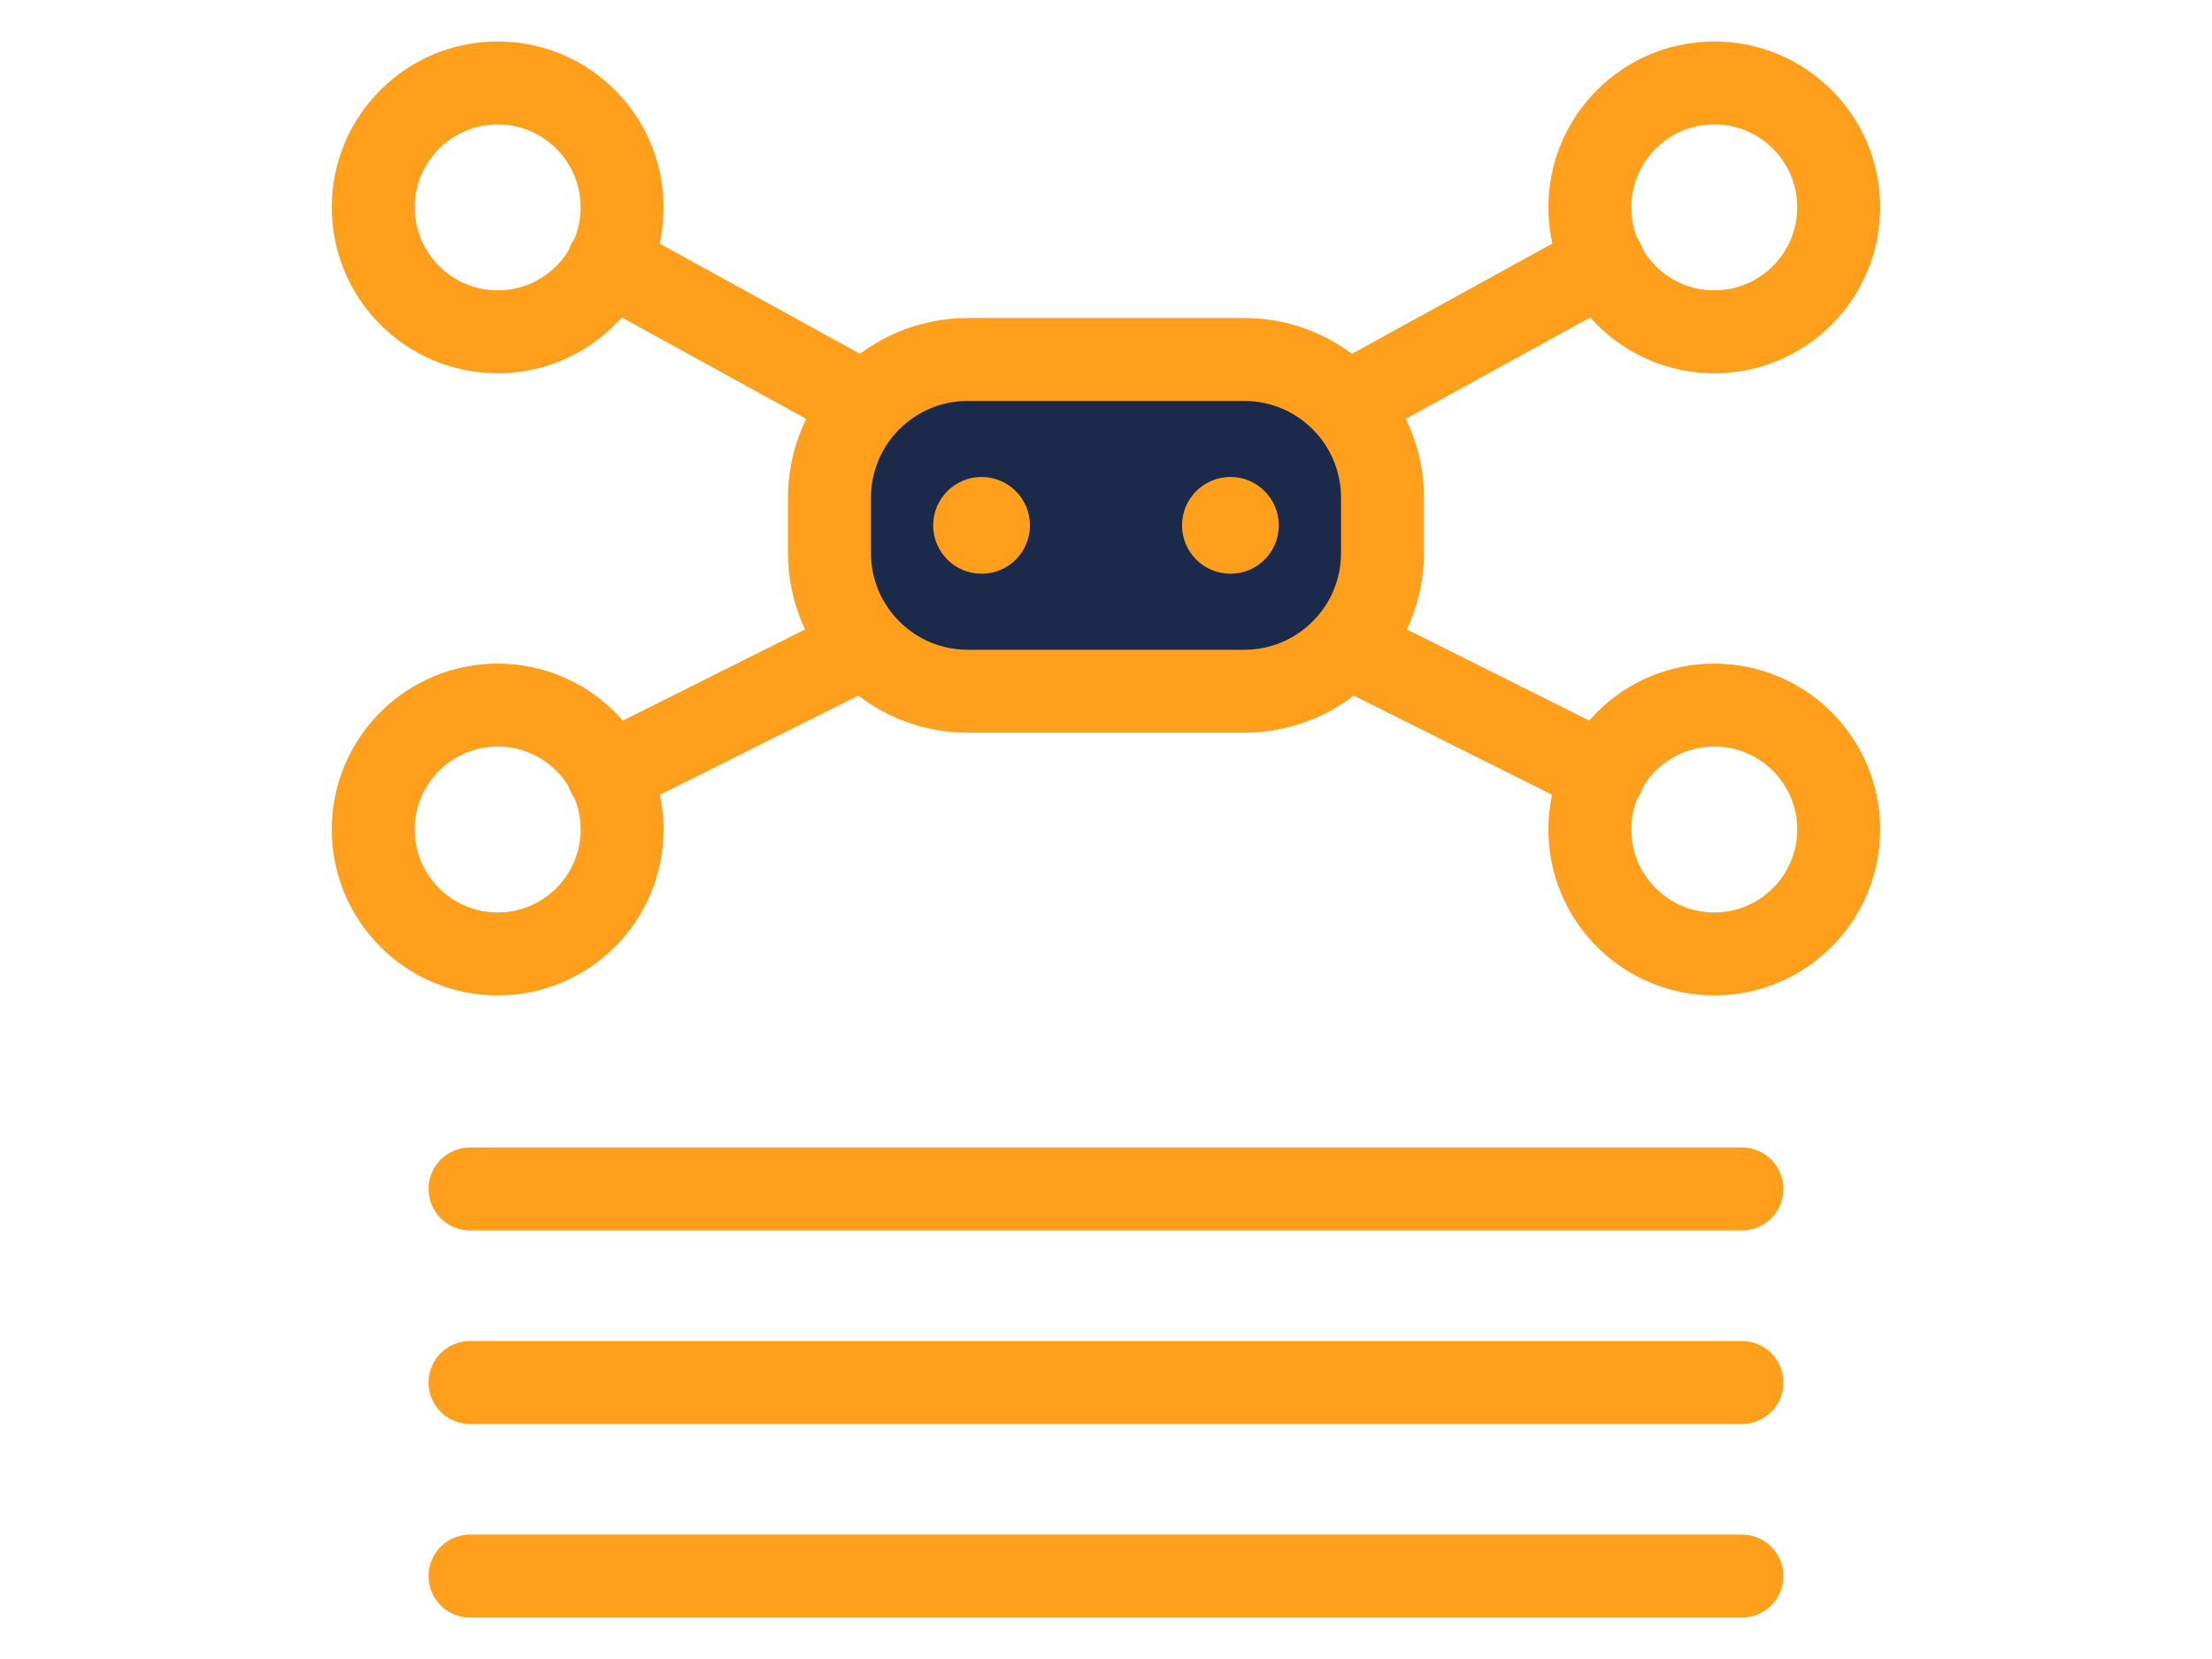
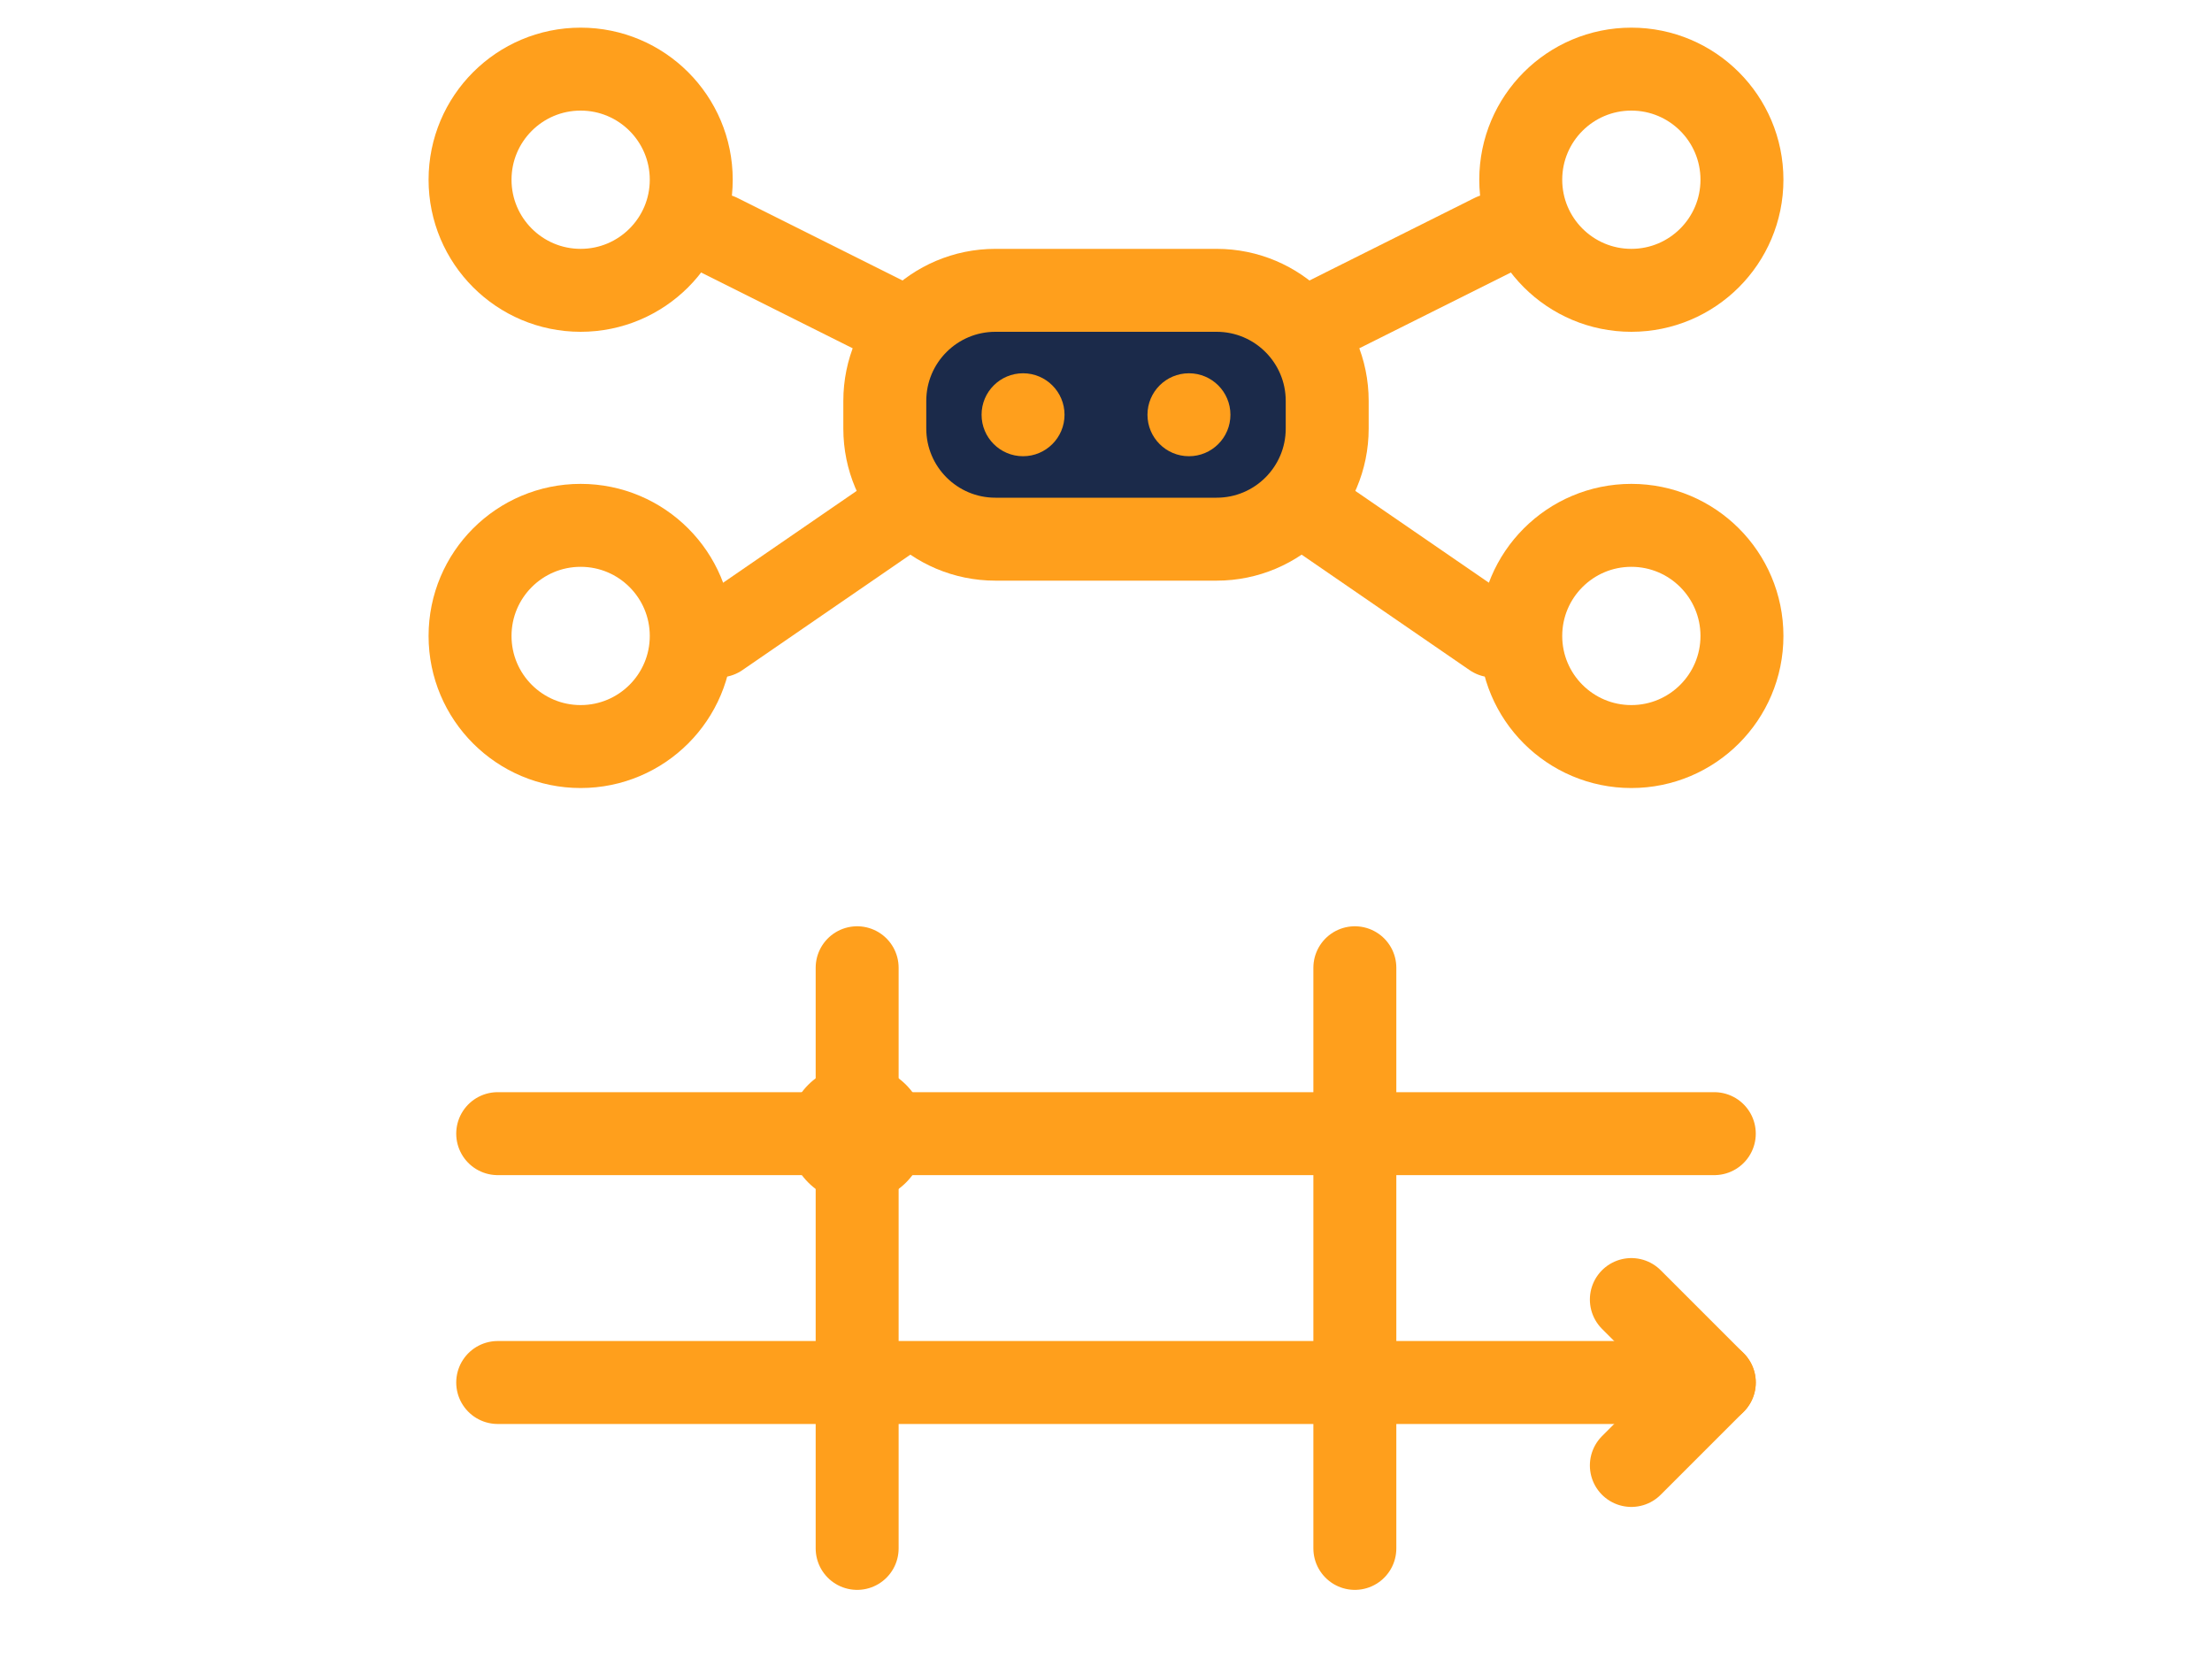
<svg xmlns="http://www.w3.org/2000/svg" viewBox="0 0 160 120" role="img" aria-labelledby="title desc">
  <g fill="none" stroke="#FF9F1C" stroke-linecap="round" stroke-linejoin="round" stroke-width="6">
-     <path d="M64 30 44 19M96 30l20-11M64 46 44 56M96 46l20 10" />
-     <circle cx="36" cy="15" r="9" />
-     <circle cx="124" cy="15" r="9" />
-     <circle cx="36" cy="60" r="9" />
-     <circle cx="124" cy="60" r="9" />
-     <rect x="60" y="26" width="40" height="24" rx="10" fill="#1B2A4A" />
-     <circle cx="71" cy="38" r="3.5" fill="#FF9F1C" stroke="none" />
-     <circle cx="89" cy="38" r="3.5" fill="#FF9F1C" stroke="none" />
-     <path d="M34 86h92M34 100h92M34 114h92" />
+     <path d="M68 25 52 17M92 25l16-8M68 35 52 46M92 35l16 11" />
+     <circle cx="42" cy="13" r="8" />
+     <circle cx="118" cy="13" r="8" />
+     <circle cx="42" cy="46" r="8" />
+     <circle cx="118" cy="46" r="8" />
+     <rect x="64" y="21" width="32" height="18" rx="8" fill="#1B2A4A" />
+     <circle cx="74" cy="30" r="3" fill="#FF9F1C" stroke="none" />
+     <circle cx="86" cy="30" r="3" fill="#FF9F1C" stroke="none" />
+     <path d="M36 82h88M36 100h88M62 70v42M98 70v42" />
+     <path d="m118 94 6 6-6 6" />
+     <circle cx="62" cy="82" r="5" fill="#FF9F1C" stroke="none" />
  </g>
</svg>
